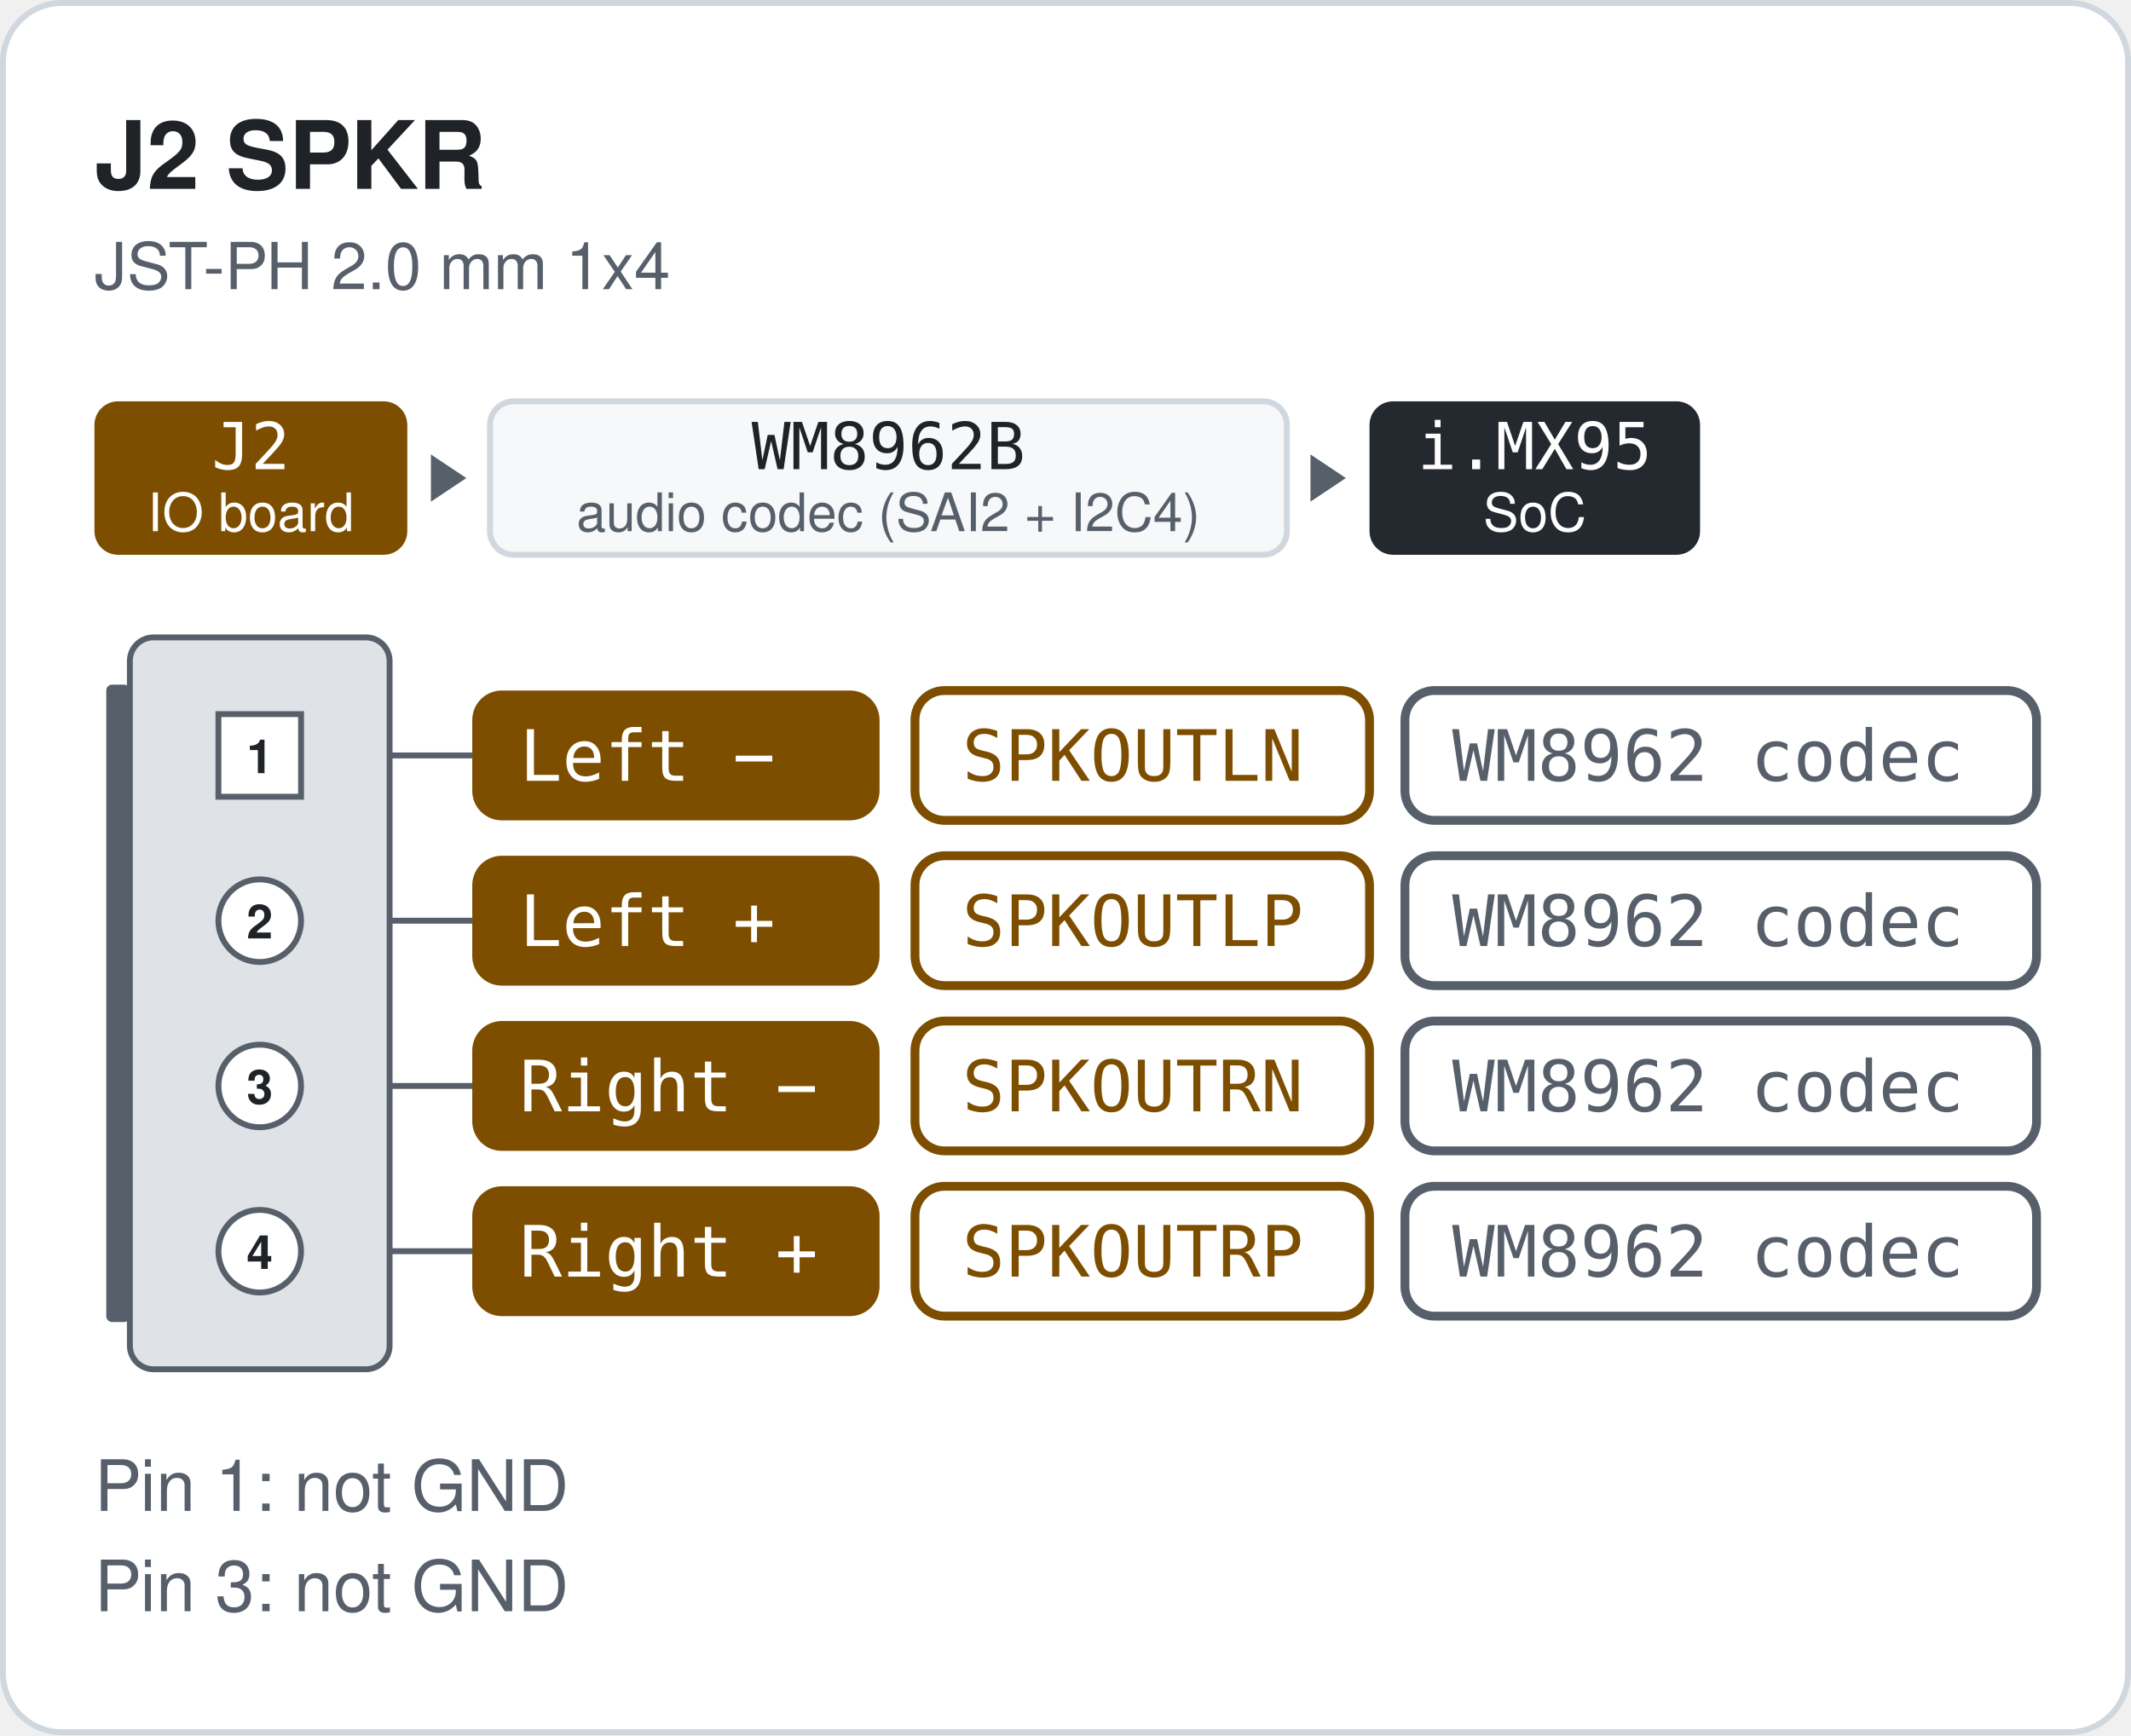
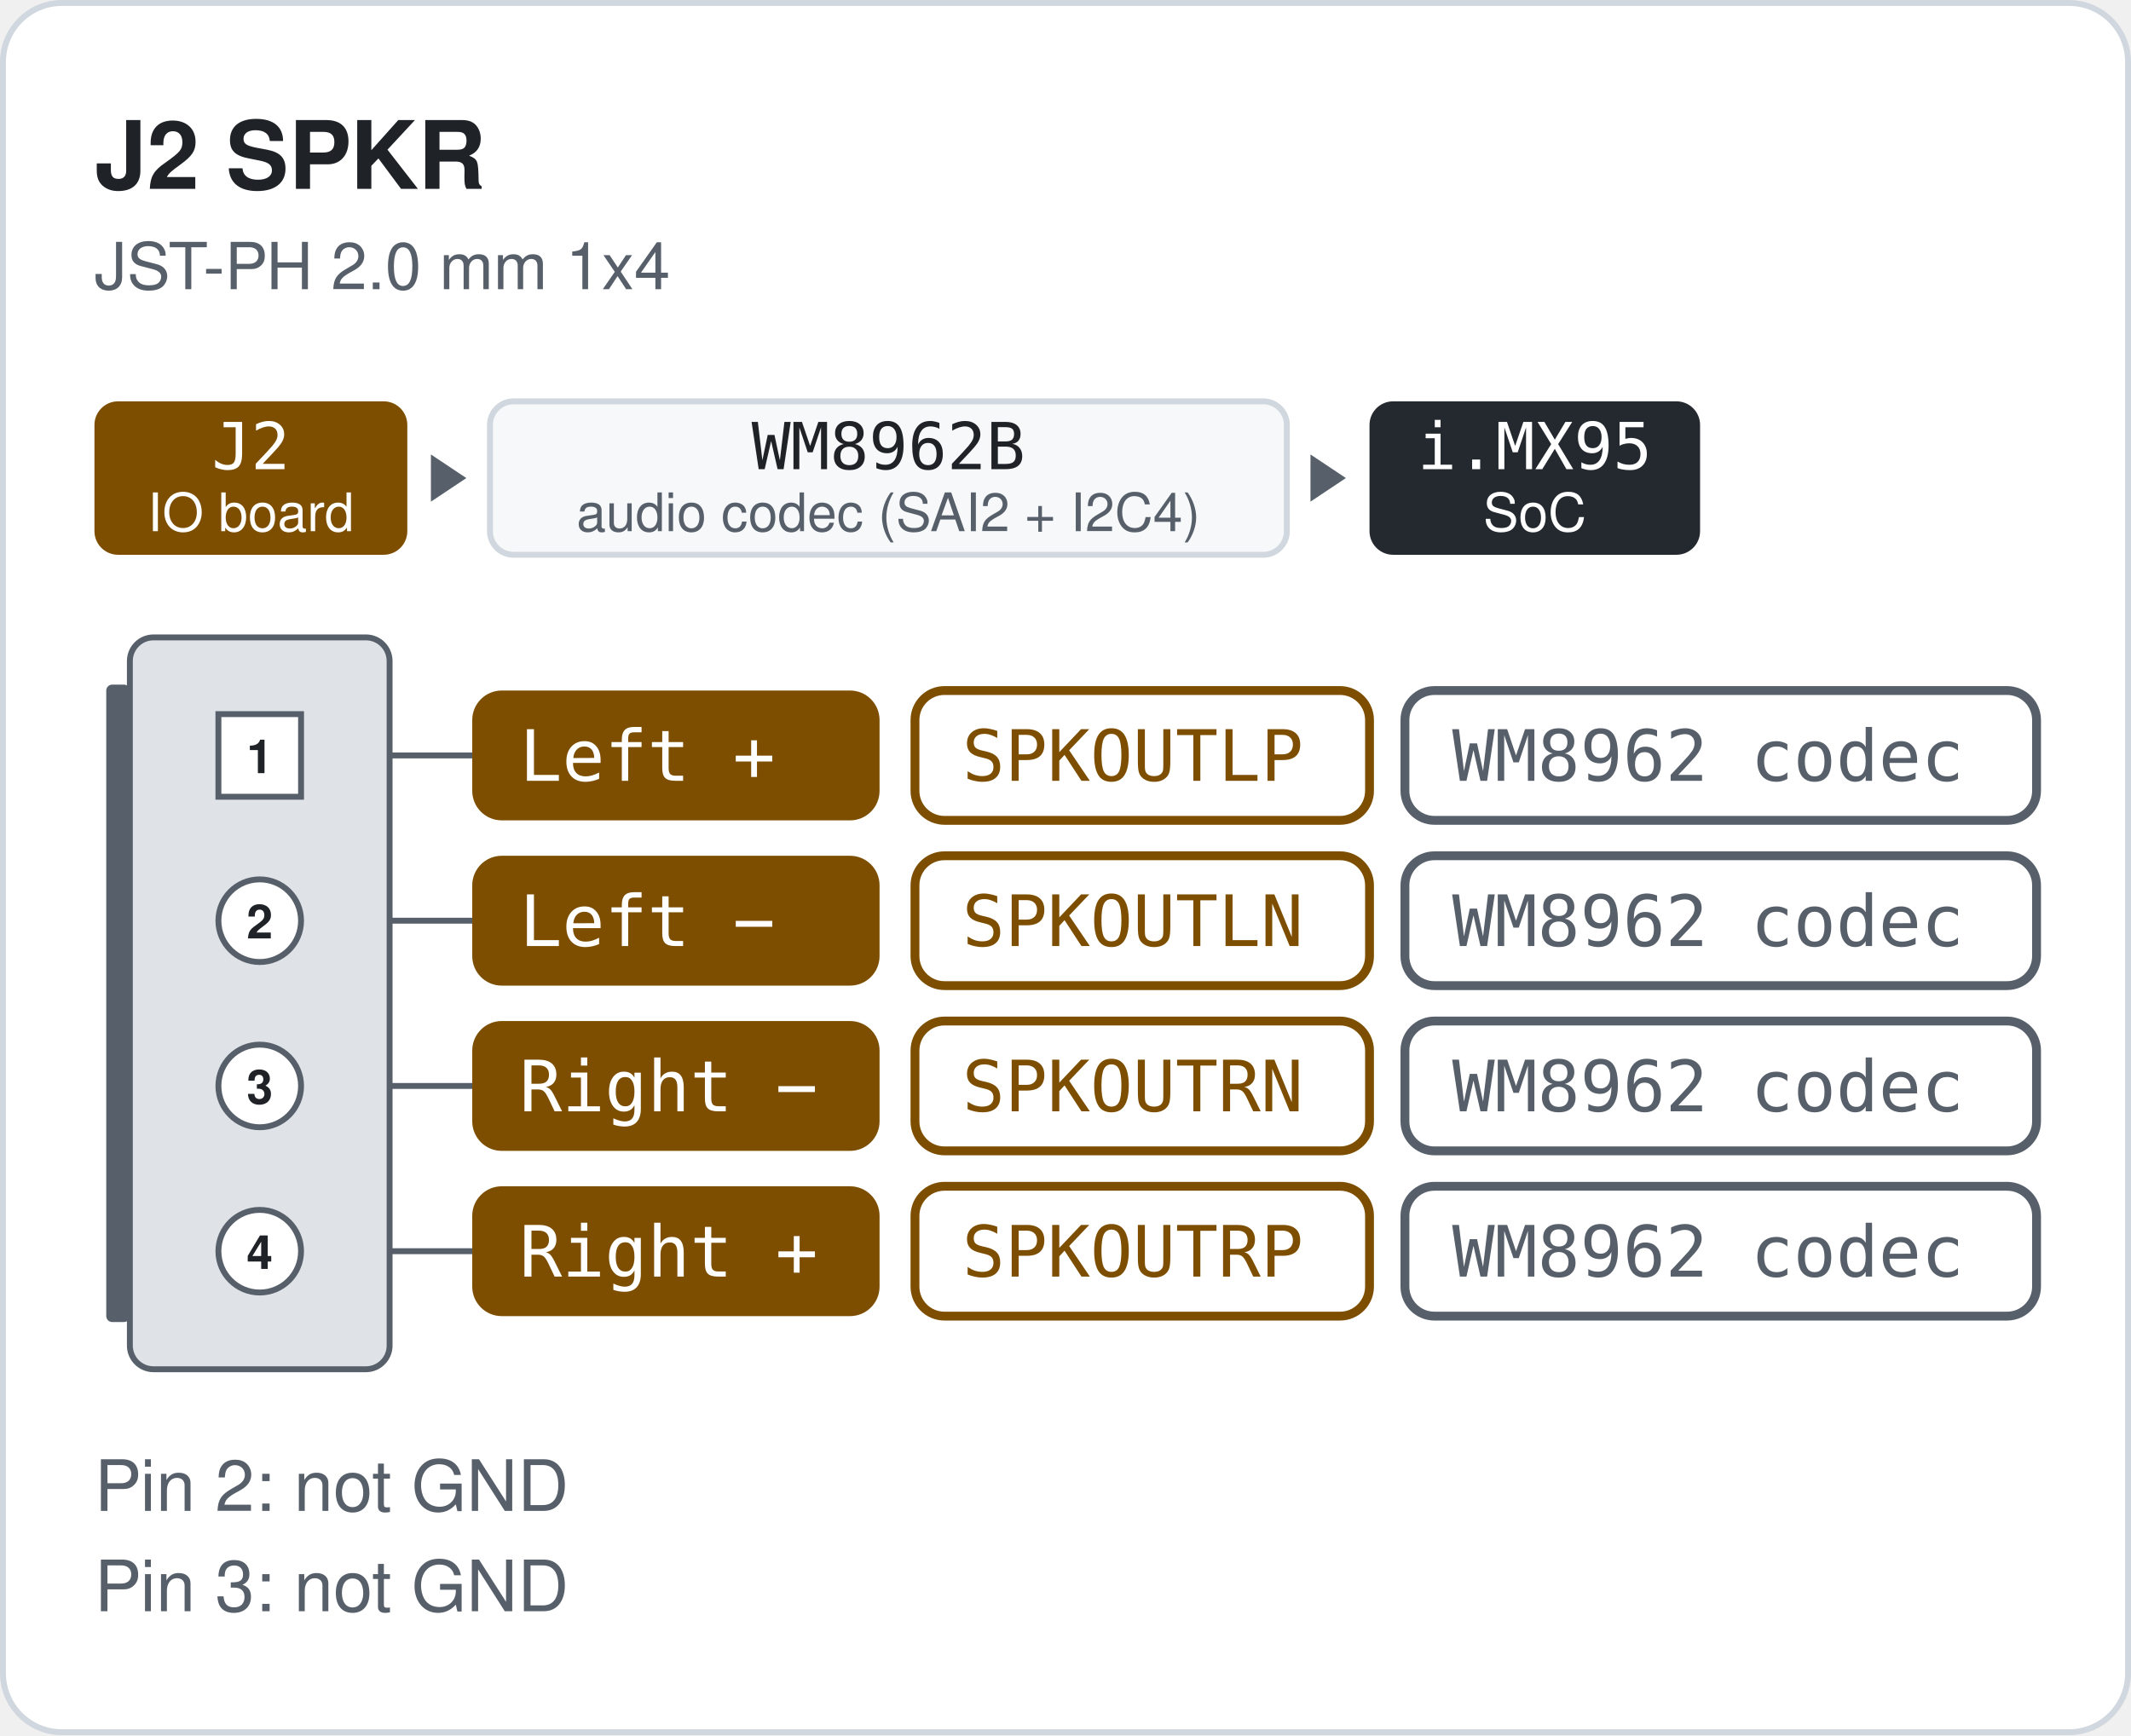
<svg xmlns="http://www.w3.org/2000/svg" width="361" height="294" viewBox="0 0 361 294" data-theme="light" data-conn="io/J2" data-cat="audio" data-fill="#7d4e00" data-heading="io-j2-spkr">
  <rect x="0.5" y="0.5" width="360" height="293" rx="10" fill="#ffffff" stroke="#d0d7de" />
  <text x="16" y="32" font-family="'IBM Plex Sans', -apple-system, 'Segoe UI', Helvetica, Arial, sans-serif" font-size="16" font-weight="700" fill="#1f2328">J2 SPKR</text>
  <text x="16" y="49" font-family="'IBM Plex Sans', -apple-system, 'Segoe UI', Helvetica, Arial, sans-serif" font-size="11" fill="#57606a">JST-PH 2.0 mm 1x4</text>
  <rect x="16" y="68" width="53" height="26" rx="4" fill="#7d4e00" />
  <text x="42.5" y="79.5" text-anchor="middle" font-family="'IBM Plex Mono', ui-monospace, SFMono-Regular, Menlo, Consolas, monospace" font-size="11" font-weight="500" fill="#ffffff">J2</text>
  <text x="42.5" y="90" text-anchor="middle" font-family="'IBM Plex Sans', -apple-system, 'Segoe UI', Helvetica, Arial, sans-serif" font-size="9" fill="#ffffff">IO board</text>
  <path d="M73 77 l6 4 l-6 4z" fill="#57606a" />
  <rect x="83" y="68" width="135" height="26" rx="4" fill="#f6f8fa" stroke="#d0d7de" />
  <text x="150.5" y="79.5" text-anchor="middle" font-family="'IBM Plex Mono', ui-monospace, SFMono-Regular, Menlo, Consolas, monospace" font-size="11" font-weight="500" fill="#1f2328">WM8962B</text>
  <text x="150.5" y="90" text-anchor="middle" font-family="'IBM Plex Sans', -apple-system, 'Segoe UI', Helvetica, Arial, sans-serif" font-size="9" fill="#57606a">audio codec (SAI2 + I2C4)</text>
  <path d="M222 77 l6 4 l-6 4z" fill="#57606a" />
  <rect x="232" y="68" width="56" height="26" rx="4" fill="#24292f" />
  <text x="260.0" y="79.5" text-anchor="middle" font-family="'IBM Plex Mono', ui-monospace, SFMono-Regular, Menlo, Consolas, monospace" font-size="11" font-weight="500" fill="#ffffff">i.MX95</text>
  <text x="260.0" y="90" text-anchor="middle" font-family="'IBM Plex Sans', -apple-system, 'Segoe UI', Helvetica, Arial, sans-serif" font-size="9" fill="#ffffff">SoC</text>
  <rect x="22" y="108" width="44" height="124" rx="4" fill="#dfe3e8" stroke="#57606a" />
  <rect x="18" y="116" width="4" height="108" rx="1" fill="#57606a" />
  <g id="io-J2-pin-1" data-pin="1">
    <rect x="37.0" y="121.0" width="14" height="14" fill="#ffffff" stroke="#57606a" />
    <text x="44.0" y="131.0" text-anchor="middle" font-family="'IBM Plex Sans', -apple-system, 'Segoe UI', Helvetica, Arial, sans-serif" font-size="8" font-weight="600" fill="#1f2328">1</text>
    <line x1="66" y1="128.0" x2="80" y2="128.0" stroke="#57606a" stroke-width="1" />
    <rect x="80" y="117.0" width="69" height="22" rx="5" fill="#7d4e00" />
-     <text x="88" y="132.3" font-family="'IBM Plex Mono', ui-monospace, SFMono-Regular, Menlo, Consolas, monospace" font-size="12" font-weight="500" fill="#ffffff">Left −</text>
+     <text x="88" y="132.3" font-family="'IBM Plex Mono', ui-monospace, SFMono-Regular, Menlo, Consolas, monospace" font-size="12" font-weight="500" fill="#ffffff">Left +</text>
    <rect x="155" y="117.0" width="77" height="22" rx="5" fill="none" stroke="#7d4e00" stroke-width="1.5" />
-     <text x="163" y="132.3" font-family="'IBM Plex Mono', ui-monospace, SFMono-Regular, Menlo, Consolas, monospace" font-size="12" font-weight="500" fill="#7d4e00">SPKOUTLN</text>
+     <text x="163" y="132.3" font-family="'IBM Plex Mono', ui-monospace, SFMono-Regular, Menlo, Consolas, monospace" font-size="12" font-weight="500" fill="#7d4e00">SPKOUTLP</text>
    <rect x="238" y="117.0" width="107" height="22" rx="5" fill="none" stroke="#57606a" stroke-width="1.5" />
    <text x="246" y="132.3" font-family="'IBM Plex Mono', ui-monospace, SFMono-Regular, Menlo, Consolas, monospace" font-size="12" font-weight="500" fill="#57606a">WM8962 codec</text>
  </g>
  <g id="io-J2-pin-2" data-pin="2">
    <circle cx="44.0" cy="156.0" r="7" fill="#ffffff" stroke="#57606a" />
    <text x="44.0" y="159.0" text-anchor="middle" font-family="'IBM Plex Sans', -apple-system, 'Segoe UI', Helvetica, Arial, sans-serif" font-size="8" font-weight="600" fill="#1f2328">2</text>
    <line x1="66" y1="156.0" x2="80" y2="156.0" stroke="#57606a" stroke-width="1" />
    <rect x="80" y="145.0" width="69" height="22" rx="5" fill="#7d4e00" />
-     <text x="88" y="160.3" font-family="'IBM Plex Mono', ui-monospace, SFMono-Regular, Menlo, Consolas, monospace" font-size="12" font-weight="500" fill="#ffffff">Left +</text>
+     <text x="88" y="160.3" font-family="'IBM Plex Mono', ui-monospace, SFMono-Regular, Menlo, Consolas, monospace" font-size="12" font-weight="500" fill="#ffffff">Left −</text>
    <rect x="155" y="145.0" width="77" height="22" rx="5" fill="none" stroke="#7d4e00" stroke-width="1.5" />
-     <text x="163" y="160.3" font-family="'IBM Plex Mono', ui-monospace, SFMono-Regular, Menlo, Consolas, monospace" font-size="12" font-weight="500" fill="#7d4e00">SPKOUTLP</text>
+     <text x="163" y="160.3" font-family="'IBM Plex Mono', ui-monospace, SFMono-Regular, Menlo, Consolas, monospace" font-size="12" font-weight="500" fill="#7d4e00">SPKOUTLN</text>
    <rect x="238" y="145.0" width="107" height="22" rx="5" fill="none" stroke="#57606a" stroke-width="1.5" />
    <text x="246" y="160.3" font-family="'IBM Plex Mono', ui-monospace, SFMono-Regular, Menlo, Consolas, monospace" font-size="12" font-weight="500" fill="#57606a">WM8962 codec</text>
  </g>
  <g id="io-J2-pin-3" data-pin="3">
    <circle cx="44.0" cy="184.0" r="7" fill="#ffffff" stroke="#57606a" />
    <text x="44.0" y="187.0" text-anchor="middle" font-family="'IBM Plex Sans', -apple-system, 'Segoe UI', Helvetica, Arial, sans-serif" font-size="8" font-weight="600" fill="#1f2328">3</text>
    <line x1="66" y1="184.0" x2="80" y2="184.0" stroke="#57606a" stroke-width="1" />
    <rect x="80" y="173.0" width="69" height="22" rx="5" fill="#7d4e00" />
    <text x="88" y="188.3" font-family="'IBM Plex Mono', ui-monospace, SFMono-Regular, Menlo, Consolas, monospace" font-size="12" font-weight="500" fill="#ffffff">Right −</text>
    <rect x="155" y="173.0" width="77" height="22" rx="5" fill="none" stroke="#7d4e00" stroke-width="1.5" />
    <text x="163" y="188.3" font-family="'IBM Plex Mono', ui-monospace, SFMono-Regular, Menlo, Consolas, monospace" font-size="12" font-weight="500" fill="#7d4e00">SPKOUTRN</text>
    <rect x="238" y="173.0" width="107" height="22" rx="5" fill="none" stroke="#57606a" stroke-width="1.5" />
    <text x="246" y="188.3" font-family="'IBM Plex Mono', ui-monospace, SFMono-Regular, Menlo, Consolas, monospace" font-size="12" font-weight="500" fill="#57606a">WM8962 codec</text>
  </g>
  <g id="io-J2-pin-4" data-pin="4">
    <circle cx="44.0" cy="212.0" r="7" fill="#ffffff" stroke="#57606a" />
    <text x="44.0" y="215.0" text-anchor="middle" font-family="'IBM Plex Sans', -apple-system, 'Segoe UI', Helvetica, Arial, sans-serif" font-size="8" font-weight="600" fill="#1f2328">4</text>
    <line x1="66" y1="212.0" x2="80" y2="212.0" stroke="#57606a" stroke-width="1" />
    <rect x="80" y="201.0" width="69" height="22" rx="5" fill="#7d4e00" />
    <text x="88" y="216.3" font-family="'IBM Plex Mono', ui-monospace, SFMono-Regular, Menlo, Consolas, monospace" font-size="12" font-weight="500" fill="#ffffff">Right +</text>
    <rect x="155" y="201.0" width="77" height="22" rx="5" fill="none" stroke="#7d4e00" stroke-width="1.5" />
    <text x="163" y="216.3" font-family="'IBM Plex Mono', ui-monospace, SFMono-Regular, Menlo, Consolas, monospace" font-size="12" font-weight="500" fill="#7d4e00">SPKOUTRP</text>
    <rect x="238" y="201.0" width="107" height="22" rx="5" fill="none" stroke="#57606a" stroke-width="1.5" />
    <text x="246" y="216.3" font-family="'IBM Plex Mono', ui-monospace, SFMono-Regular, Menlo, Consolas, monospace" font-size="12" font-weight="500" fill="#57606a">WM8962 codec</text>
  </g>
-   <text x="16" y="256" font-family="'IBM Plex Sans', -apple-system, 'Segoe UI', Helvetica, Arial, sans-serif" font-size="12" fill="#57606a">Pin 1: not GND</text>
+   <text x="16" y="256" font-family="'IBM Plex Sans', -apple-system, 'Segoe UI', Helvetica, Arial, sans-serif" font-size="12" fill="#57606a">Pin 2: not GND</text>
  <text x="16" y="273" font-family="'IBM Plex Sans', -apple-system, 'Segoe UI', Helvetica, Arial, sans-serif" font-size="12" fill="#57606a">Pin 3: not GND</text>
</svg>
